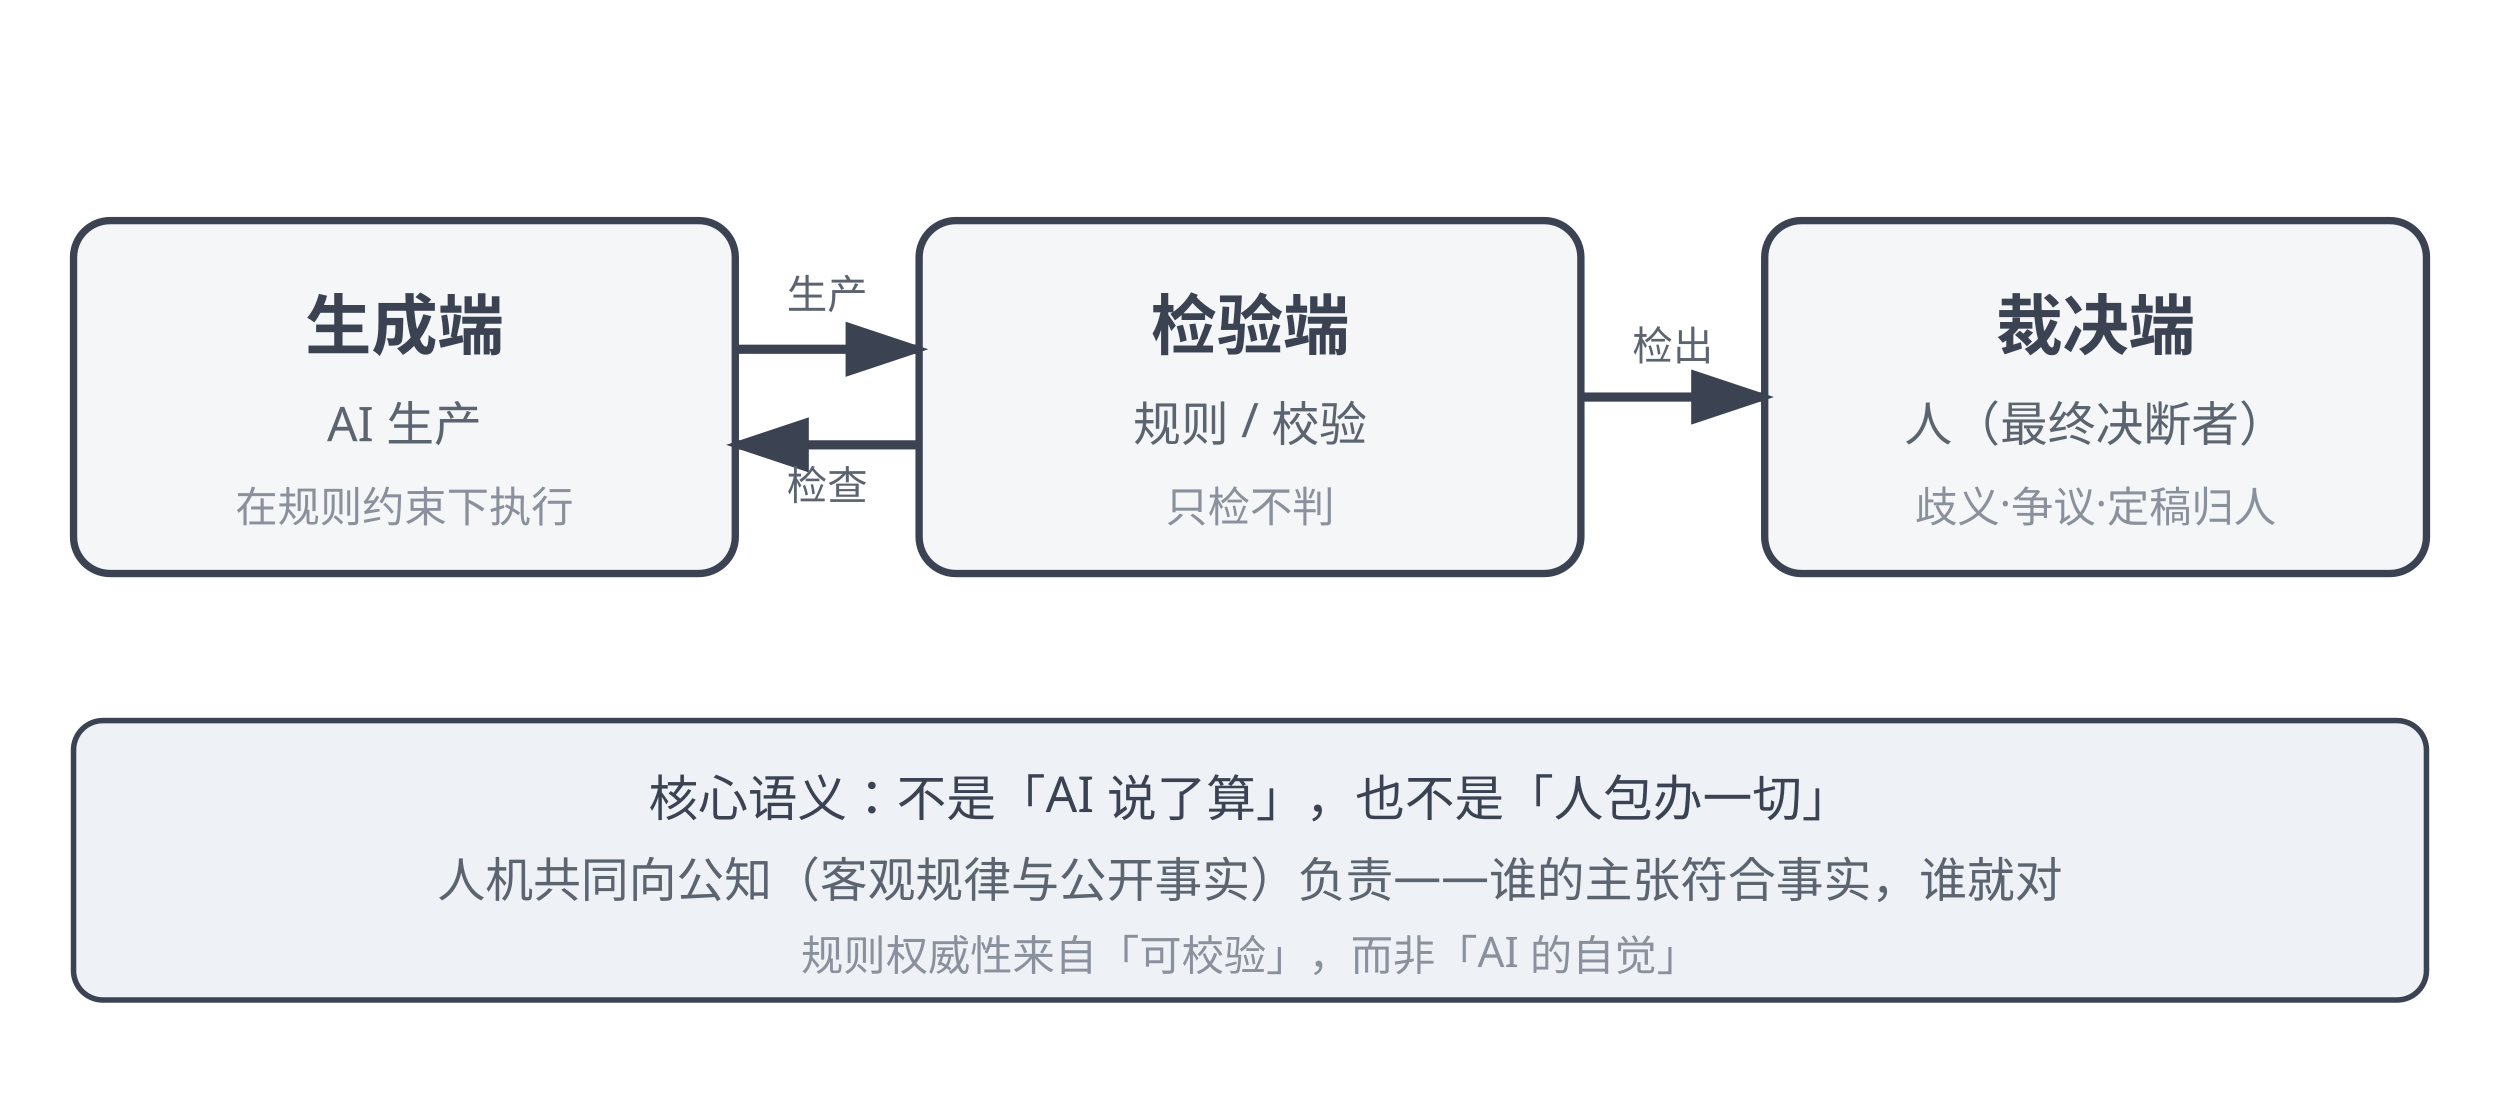
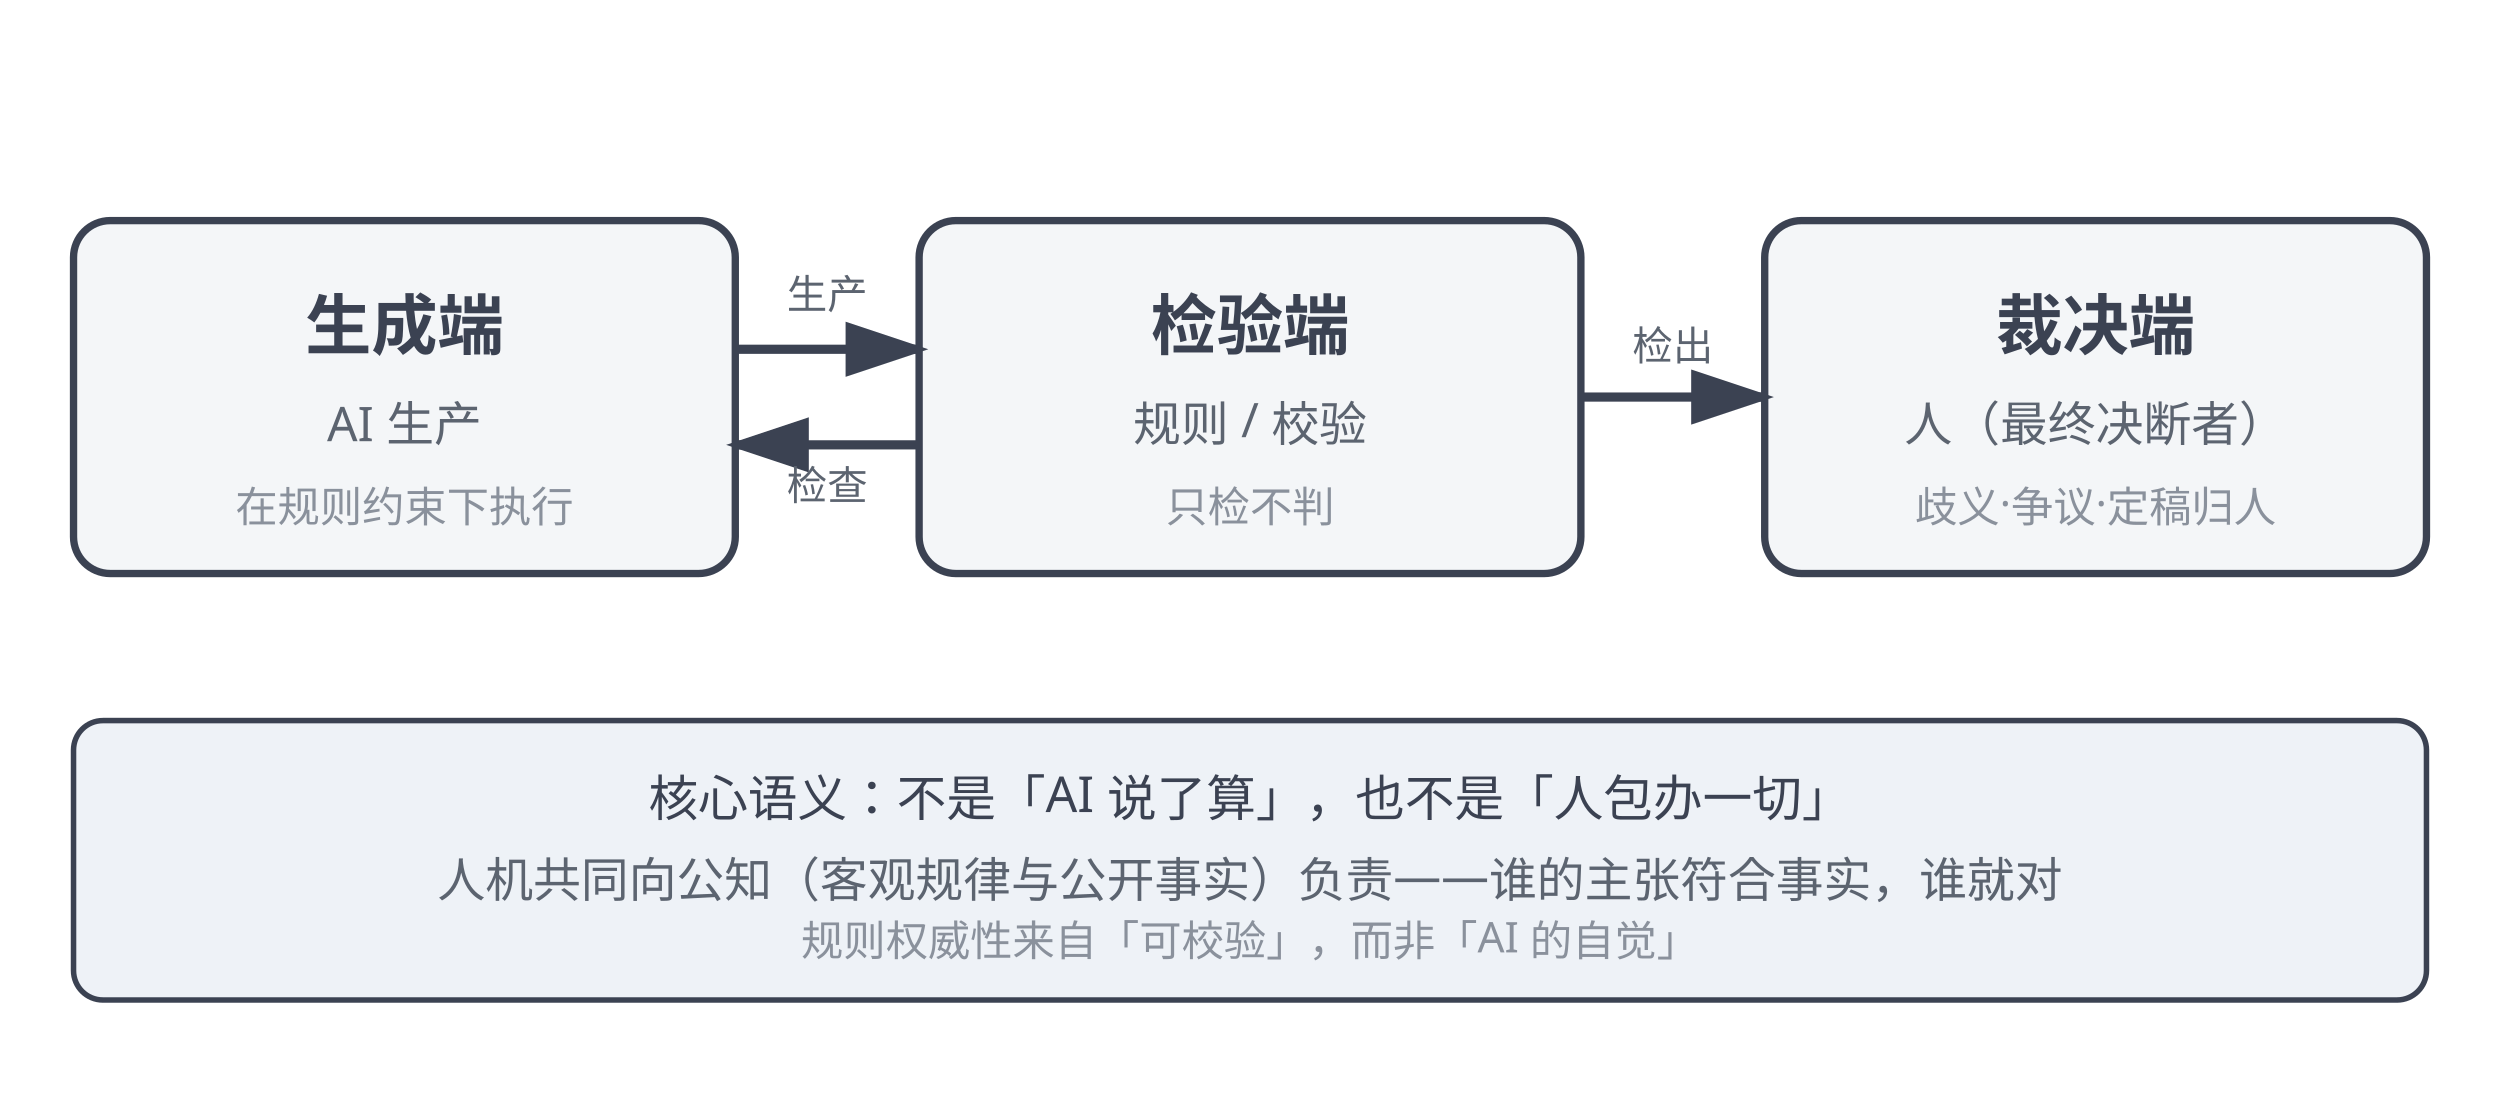
<svg xmlns="http://www.w3.org/2000/svg" viewBox="0 0 680 300" width="100%" height="auto" role="img" aria-label="GOAA 两仪机制架构图：生成端、检验端、裁决端">
  <defs>
    <marker id="arrowR" markerWidth="10" markerHeight="10" refX="8" refY="3" orient="auto">
      <path d="M0,0 L9,3 L0,6 Z" fill="#3b4252" />
    </marker>
    <marker id="arrowL" markerWidth="10" markerHeight="10" refX="8" refY="3" orient="auto">
      <path d="M0,0 L9,3 L0,6 Z" fill="#3b4252" />
    </marker>
  </defs>
  <rect x="20" y="60" width="180" height="96" rx="10" fill="#f4f6f8" stroke="#3b4252" stroke-width="2" />
  <text x="110" y="95" text-anchor="middle" font-size="18" font-weight="bold" fill="#3b4252" font-family="sans-serif">生成端</text>
  <text x="110" y="120" text-anchor="middle" font-size="13" fill="#5c6470" font-family="sans-serif">AI 生产</text>
  <text x="110" y="142" text-anchor="middle" font-size="11.5" fill="#8a919c" font-family="sans-serif">在规则约束下执行</text>
  <rect x="250" y="60" width="180" height="96" rx="10" fill="#f4f6f8" stroke="#3b4252" stroke-width="2" />
  <text x="340" y="95" text-anchor="middle" font-size="18" font-weight="bold" fill="#3b4252" font-family="sans-serif">检验端</text>
  <text x="340" y="120" text-anchor="middle" font-size="13" fill="#5c6470" font-family="sans-serif">规则 / 校验</text>
  <text x="340" y="142" text-anchor="middle" font-size="11.5" fill="#8a919c" font-family="sans-serif">只检不判</text>
  <rect x="480" y="60" width="180" height="96" rx="10" fill="#f4f6f8" stroke="#3b4252" stroke-width="2" />
  <text x="570" y="95" text-anchor="middle" font-size="18" font-weight="bold" fill="#3b4252" font-family="sans-serif">裁决端</text>
  <text x="570" y="120" text-anchor="middle" font-size="13" fill="#5c6470" font-family="sans-serif">人（最终决断者）</text>
  <text x="570" y="142" text-anchor="middle" font-size="11.5" fill="#8a919c" font-family="sans-serif">歧义·争议·定稿归人</text>
  <line x1="200" y1="95" x2="250" y2="95" stroke="#3b4252" stroke-width="2.5" marker-end="url(#arrowR)" />
  <line x1="250" y1="121" x2="200" y2="121" stroke="#3b4252" stroke-width="2.5" marker-end="url(#arrowL)" />
  <text x="225" y="84" text-anchor="middle" font-size="11" fill="#5c6470" font-family="sans-serif">生产</text>
  <text x="225" y="136" text-anchor="middle" font-size="11" fill="#5c6470" font-family="sans-serif">检查</text>
  <line x1="430" y1="108" x2="480" y2="108" stroke="#3b4252" stroke-width="2.5" marker-end="url(#arrowR)" />
  <text x="455" y="98" text-anchor="middle" font-size="11" fill="#5c6470" font-family="sans-serif">检出</text>
  <rect x="20" y="196" width="640" height="76" rx="8" fill="#eef2f7" stroke="#3b4252" stroke-width="1.5" />
  <text x="340" y="222" text-anchor="middle" font-size="13.5" fill="#3b4252" font-family="sans-serif">核心语义：不是「AI 说了算」，也不是「人包办一切」</text>
  <text x="340" y="244" text-anchor="middle" font-size="13" fill="#5c6470" font-family="sans-serif">人机共同向公知（客观规律与公开事实）负责——谁的主张符合事实，谁就对</text>
-   <text x="340" y="264" text-anchor="middle" font-size="11.5" fill="#8a919c" font-family="sans-serif">规则权威性来自「可校验」，而非「AI 的自觉」</text>
+   <text x="340" y="260" text-anchor="middle" font-size="11.5" fill="#8a919c" font-family="sans-serif">规则权威性来自「可校验」，而非「AI 的自觉」</text>
</svg>
